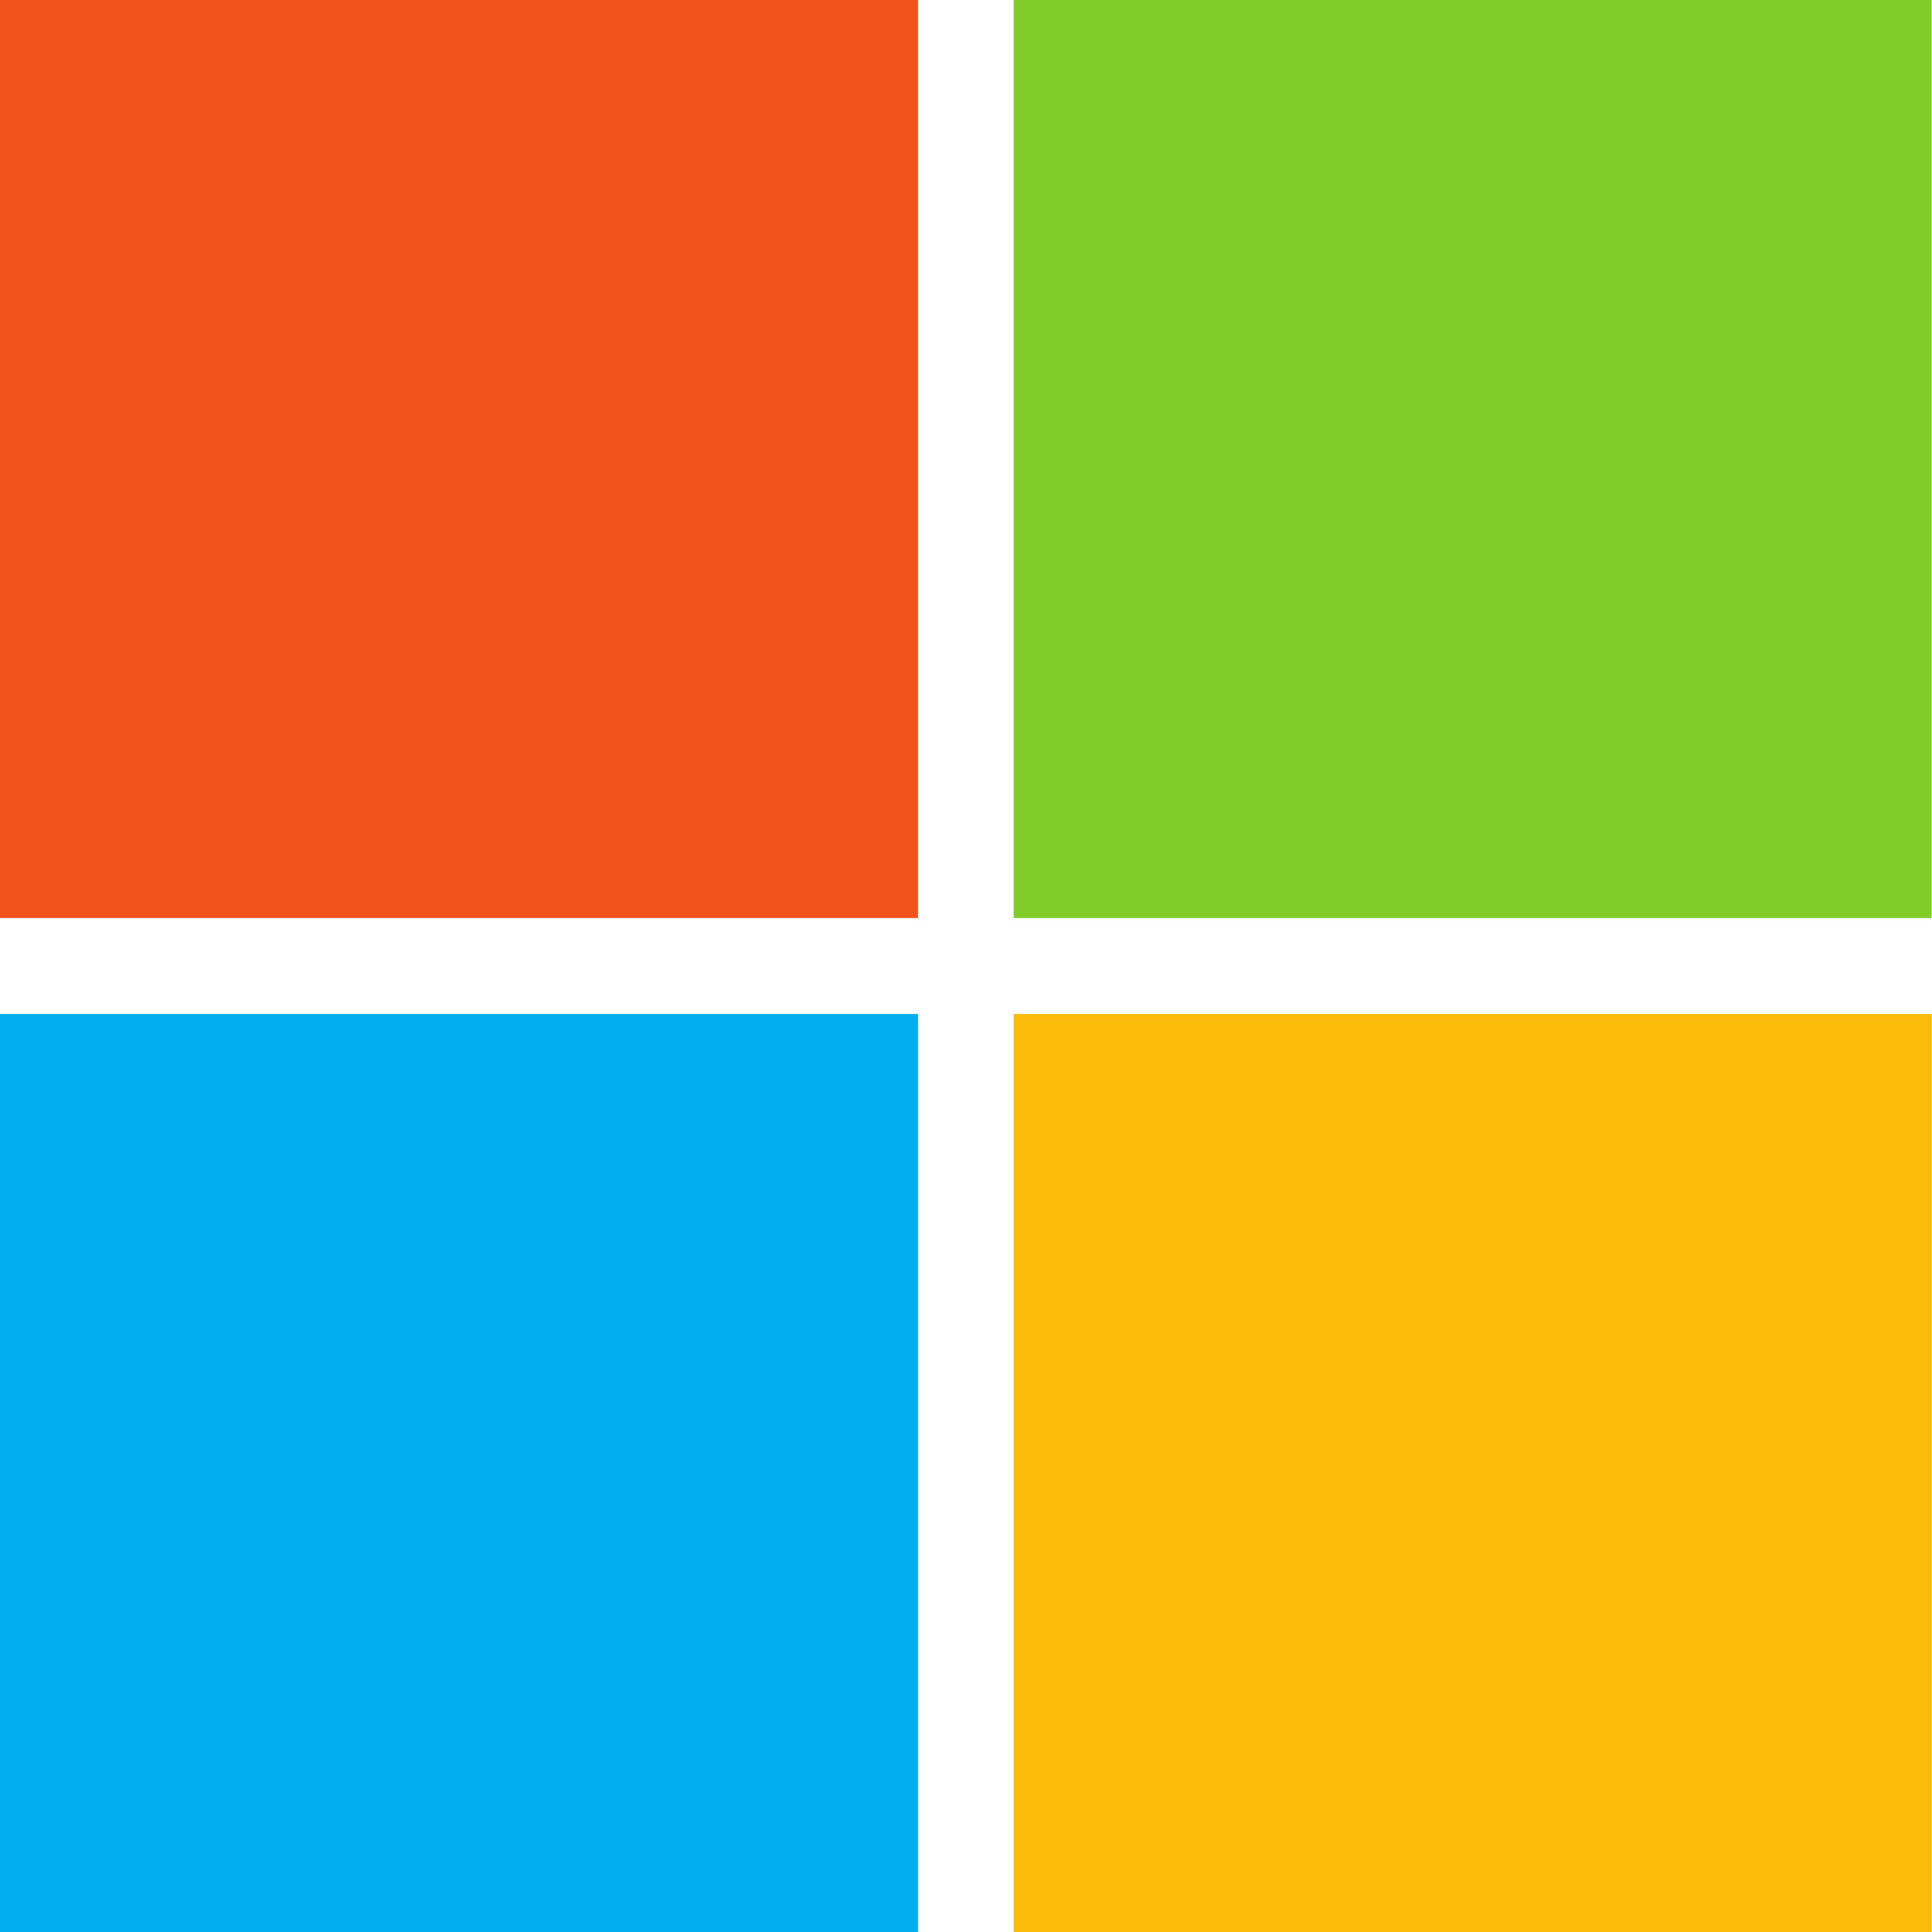
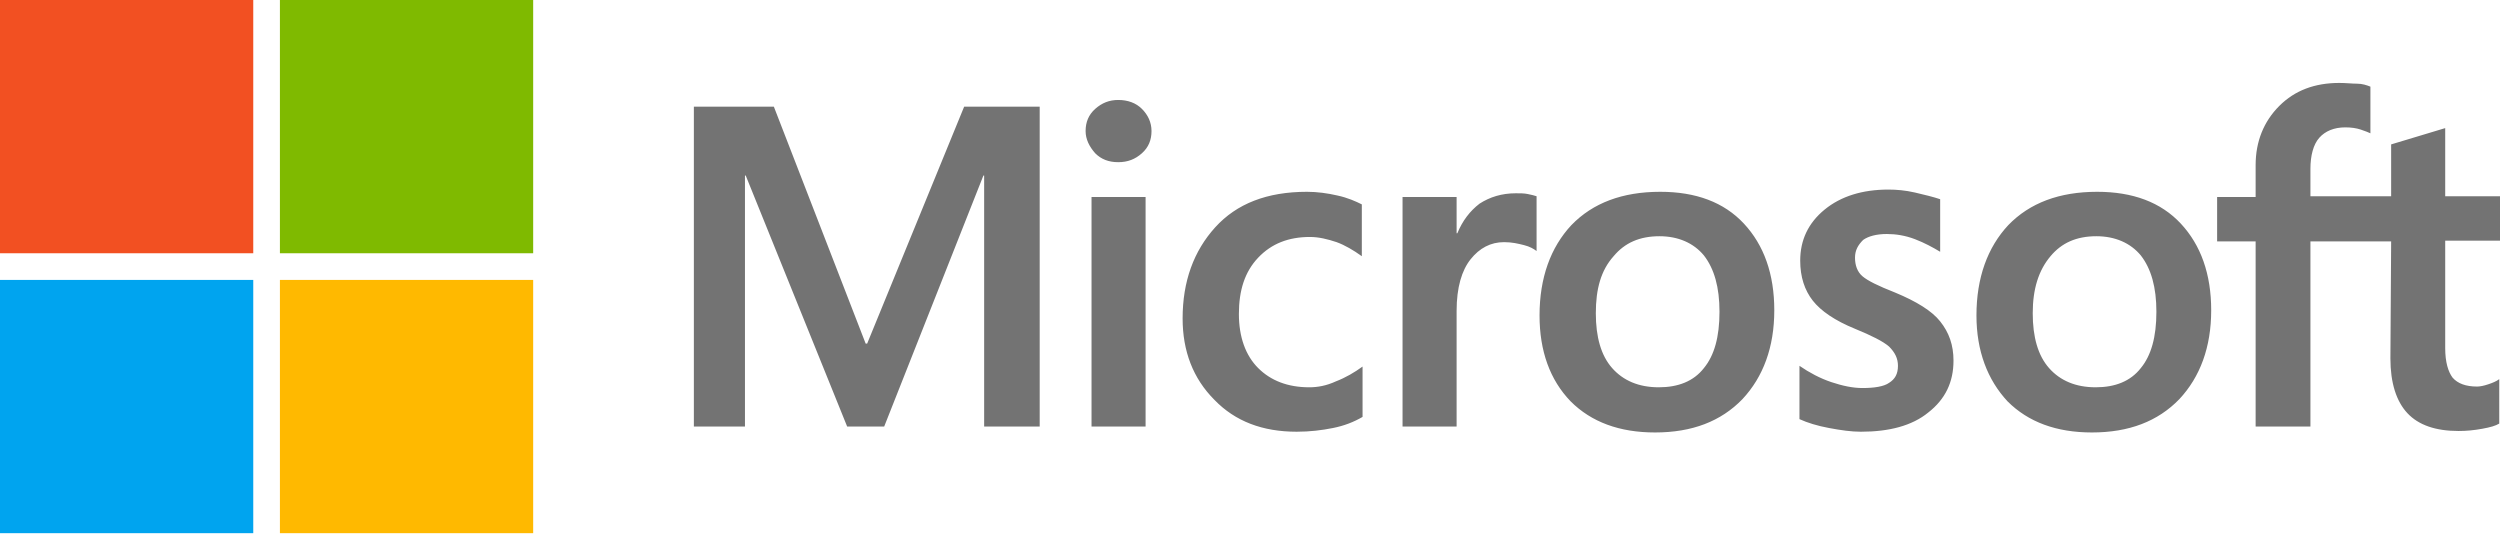
- <svg xmlns="http://www.w3.org/2000/svg" enable-background="new 0 0 2499.6 2500" viewBox="0 0 2499.6 2500">
-   <path d="m1187.9 1187.9h-1187.9v-1187.9h1187.9z" fill="#f1511b" />
-   <path d="m2499.6 1187.9h-1188v-1187.9h1187.9v1187.9z" fill="#80cc28" />
-   <path d="m1187.9 2500h-1187.9v-1187.9h1187.9z" fill="#00adef" />
-   <path d="m2499.6 2500h-1188v-1187.9h1187.9v1187.9z" fill="#fbbc09" />
+ <svg xmlns="http://www.w3.org/2000/svg" version="1.1" viewBox="0 0 337.6 72">
+   <path fill="#737373" d="M140.4,14.4v43.2h-7.5V23.7h-0.1l-13.4,33.9h-5l-13.7-33.9h-0.1v33.9h-6.9V14.4h10.8l12.4,32h0.2l13.1-32H140.4 z M146.6,17.7c0-1.2,0.4-2.2,1.3-3c0.9-0.8,1.9-1.2,3.1-1.2c1.3,0,2.4,0.4,3.2,1.2s1.3,1.8,1.3,3c0,1.2-0.4,2.2-1.3,3 c-0.9,0.8-1.9,1.2-3.2,1.2s-2.3-0.4-3.1-1.2C147.1,19.8,146.6,18.8,146.6,17.7z M154.7,26.6v31h-7.3v-31H154.7z M176.8,52.3 c1.1,0,2.3-0.2,3.6-0.8c1.3-0.5,2.5-1.2,3.6-2v6.8c-1.2,0.7-2.5,1.2-4,1.5c-1.5,0.3-3.1,0.5-4.9,0.5c-4.6,0-8.3-1.4-11.1-4.3 c-2.9-2.9-4.3-6.6-4.3-11c0-5,1.5-9.1,4.4-12.3c2.9-3.2,7-4.8,12.4-4.8c1.4,0,2.8,0.2,4.1,0.5c1.4,0.3,2.5,0.8,3.3,1.2v7 c-1.1-0.8-2.3-1.5-3.4-1.9c-1.2-0.4-2.4-0.7-3.6-0.7c-2.9,0-5.2,0.9-7,2.8s-2.6,4.4-2.6,7.6c0,3.1,0.9,5.6,2.6,7.3 C171.6,51.4,173.9,52.3,176.8,52.3z M204.7,26.1c0.6,0,1.1,0,1.6,0.1s0.9,0.2,1.2,0.3v7.4c-0.4-0.3-0.9-0.6-1.7-0.8 s-1.6-0.4-2.7-0.4c-1.8,0-3.3,0.8-4.5,2.3s-1.9,3.8-1.9,7v15.6h-7.3v-31h7.3v4.9h0.1c0.7-1.7,1.7-3,3-4 C201.2,26.6,202.8,26.1,204.7,26.1z M207.9,42.6c0-5.1,1.5-9.2,4.3-12.2c2.9-3,6.9-4.5,12-4.5c4.8,0,8.6,1.4,11.3,4.3 s4.1,6.8,4.1,11.7c0,5-1.5,9-4.3,12c-2.9,3-6.8,4.5-11.8,4.5c-4.8,0-8.6-1.4-11.4-4.2C209.3,51.3,207.9,47.4,207.9,42.6z M215.5,42.3c0,3.2,0.7,5.7,2.2,7.4s3.6,2.6,6.3,2.6c2.6,0,4.7-0.8,6.1-2.6c1.4-1.7,2.1-4.2,2.1-7.6c0-3.3-0.7-5.8-2.1-7.6 c-1.4-1.7-3.5-2.6-6-2.6c-2.7,0-4.7,0.9-6.2,2.7C216.2,36.5,215.5,39,215.5,42.3z M250.5,34.8c0,1,0.3,1.9,1,2.5 c0.7,0.6,2.1,1.3,4.4,2.2c2.9,1.2,5,2.5,6.1,3.9c1.2,1.5,1.8,3.2,1.8,5.3c0,2.9-1.1,5.2-3.4,7c-2.2,1.8-5.3,2.6-9.1,2.6 c-1.3,0-2.7-0.2-4.3-0.5c-1.6-0.3-2.9-0.7-4-1.2v-7.2c1.3,0.9,2.8,1.7,4.3,2.2c1.5,0.5,2.9,0.8,4.2,0.8c1.6,0,2.9-0.2,3.6-0.7 c0.8-0.5,1.2-1.2,1.2-2.3c0-1-0.4-1.8-1.2-2.6c-0.8-0.7-2.4-1.5-4.6-2.4c-2.7-1.1-4.6-2.4-5.7-3.8s-1.7-3.2-1.7-5.4 c0-2.8,1.1-5.1,3.3-6.9c2.2-1.8,5.1-2.7,8.6-2.7c1.1,0,2.3,0.1,3.6,0.4s2.5,0.6,3.4,0.9V34c-1-0.6-2.1-1.2-3.4-1.7 c-1.3-0.5-2.6-0.7-3.8-0.7c-1.4,0-2.5,0.3-3.2,0.8C250.9,33.1,250.5,33.8,250.5,34.8z M266.9,42.6c0-5.1,1.5-9.2,4.3-12.2 c2.9-3,6.9-4.5,12-4.5c4.8,0,8.6,1.4,11.3,4.3s4.1,6.8,4.1,11.7c0,5-1.5,9-4.3,12c-2.9,3-6.8,4.5-11.8,4.5c-4.8,0-8.6-1.4-11.4-4.2 C268.4,51.3,266.9,47.4,266.9,42.6z M274.5,42.3c0,3.2,0.7,5.7,2.2,7.4s3.6,2.6,6.3,2.6c2.6,0,4.7-0.8,6.1-2.6 c1.4-1.7,2.1-4.2,2.1-7.6c0-3.3-0.7-5.8-2.1-7.6c-1.4-1.7-3.5-2.6-6-2.6c-2.7,0-4.7,0.9-6.2,2.7C275.3,36.5,274.5,39,274.5,42.3z M322.9,32.6h-10.9v25h-7.4v-25h-5.2v-6h5.2v-4.3c0-3.2,1.1-5.9,3.2-8s4.8-3.1,8.1-3.1c0.9,0,1.7,0.1,2.4,0.1s1.3,0.2,1.8,0.4v6.3 c-0.2-0.1-0.7-0.3-1.3-0.5c-0.6-0.2-1.3-0.3-2.1-0.3c-1.5,0-2.7,0.5-3.5,1.4c-0.8,0.9-1.2,2.4-1.2,4.2v3.7h10.9v-7l7.3-2.2v9.2h7.4 v6h-7.4v14.5c0,1.9,0.4,3.2,1,4c0.7,0.8,1.8,1.2,3.3,1.2c0.4,0,0.9-0.1,1.5-0.3c0.6-0.2,1.1-0.4,1.5-0.7v6c-0.5,0.3-1.2,0.5-2.3,0.7 c-1.1,0.2-2.1,0.3-3.2,0.3c-3.1,0-5.4-0.8-6.9-2.4c-1.5-1.6-2.3-4.1-2.3-7.4L322.9,32.6L322.9,32.6z" />
+   <rect fill="#F25022" width="34.2" height="34.2" />
+   <rect x="37.8" fill="#7FBA00" width="34.2" height="34.2" />
+   <rect y="37.8" fill="#00A4EF" width="34.2" height="34.2" />
+   <rect x="37.8" y="37.8" fill="#FFB900" width="34.2" height="34.2" />
</svg>
